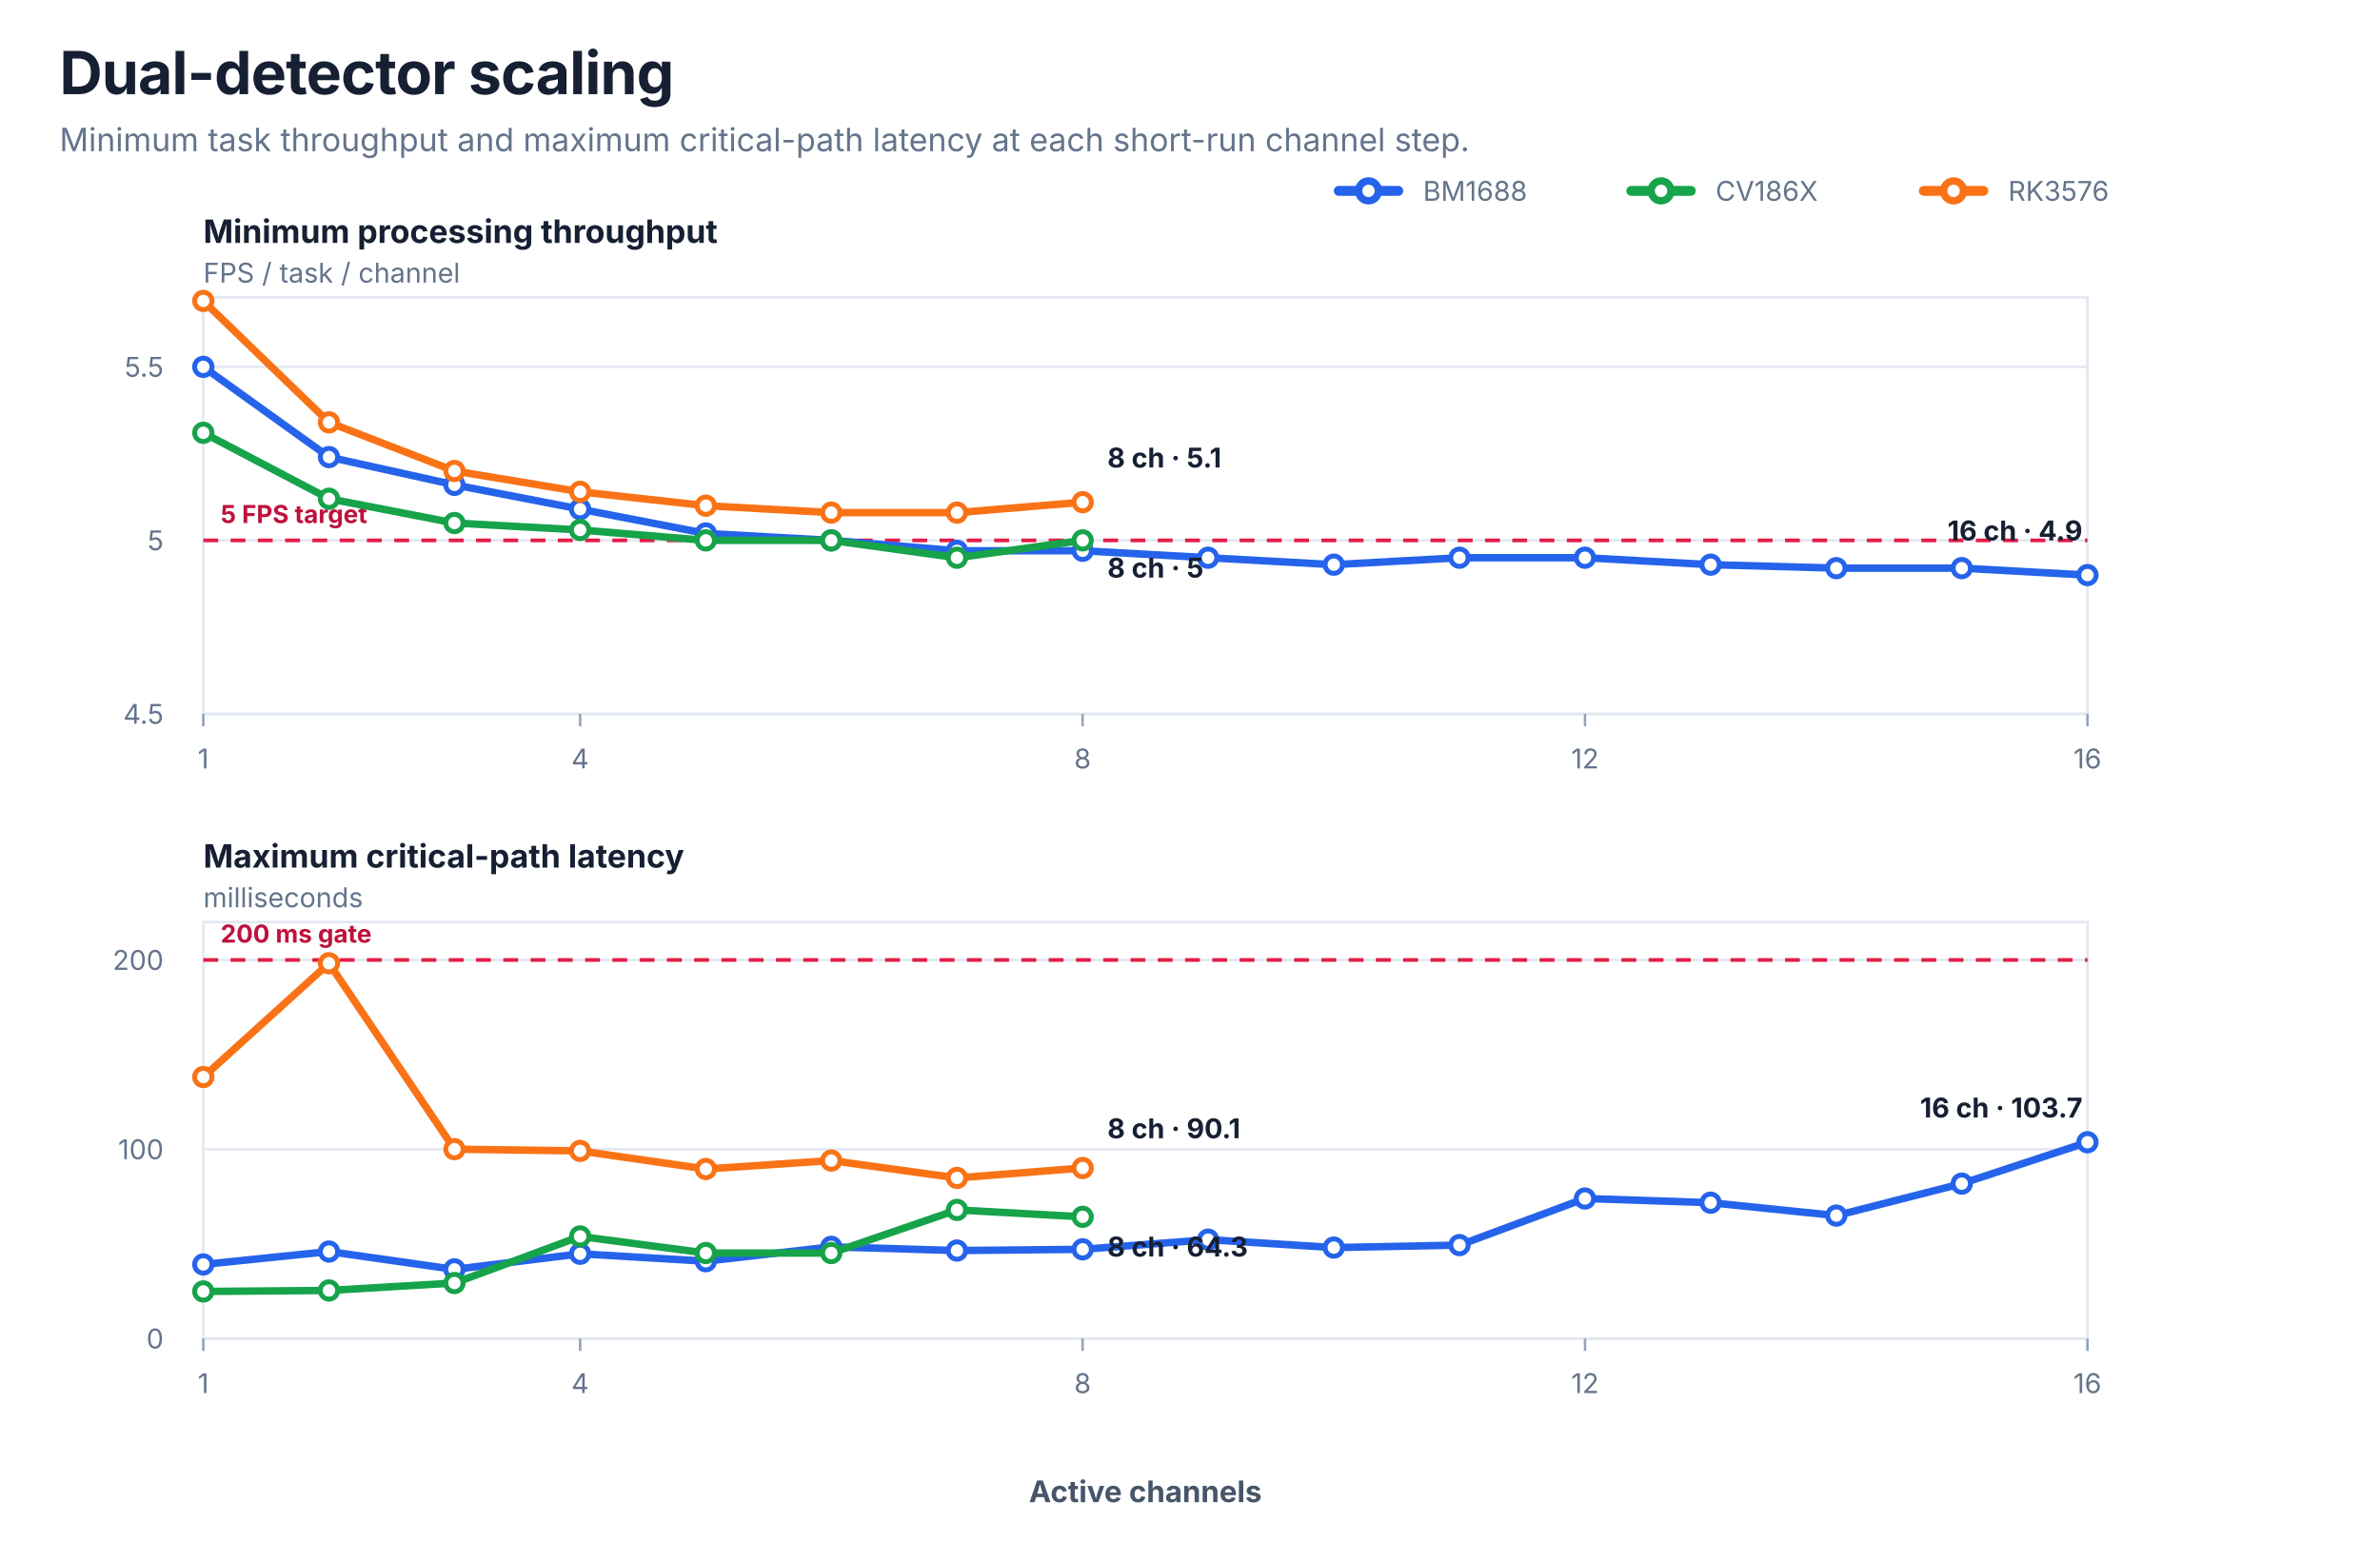
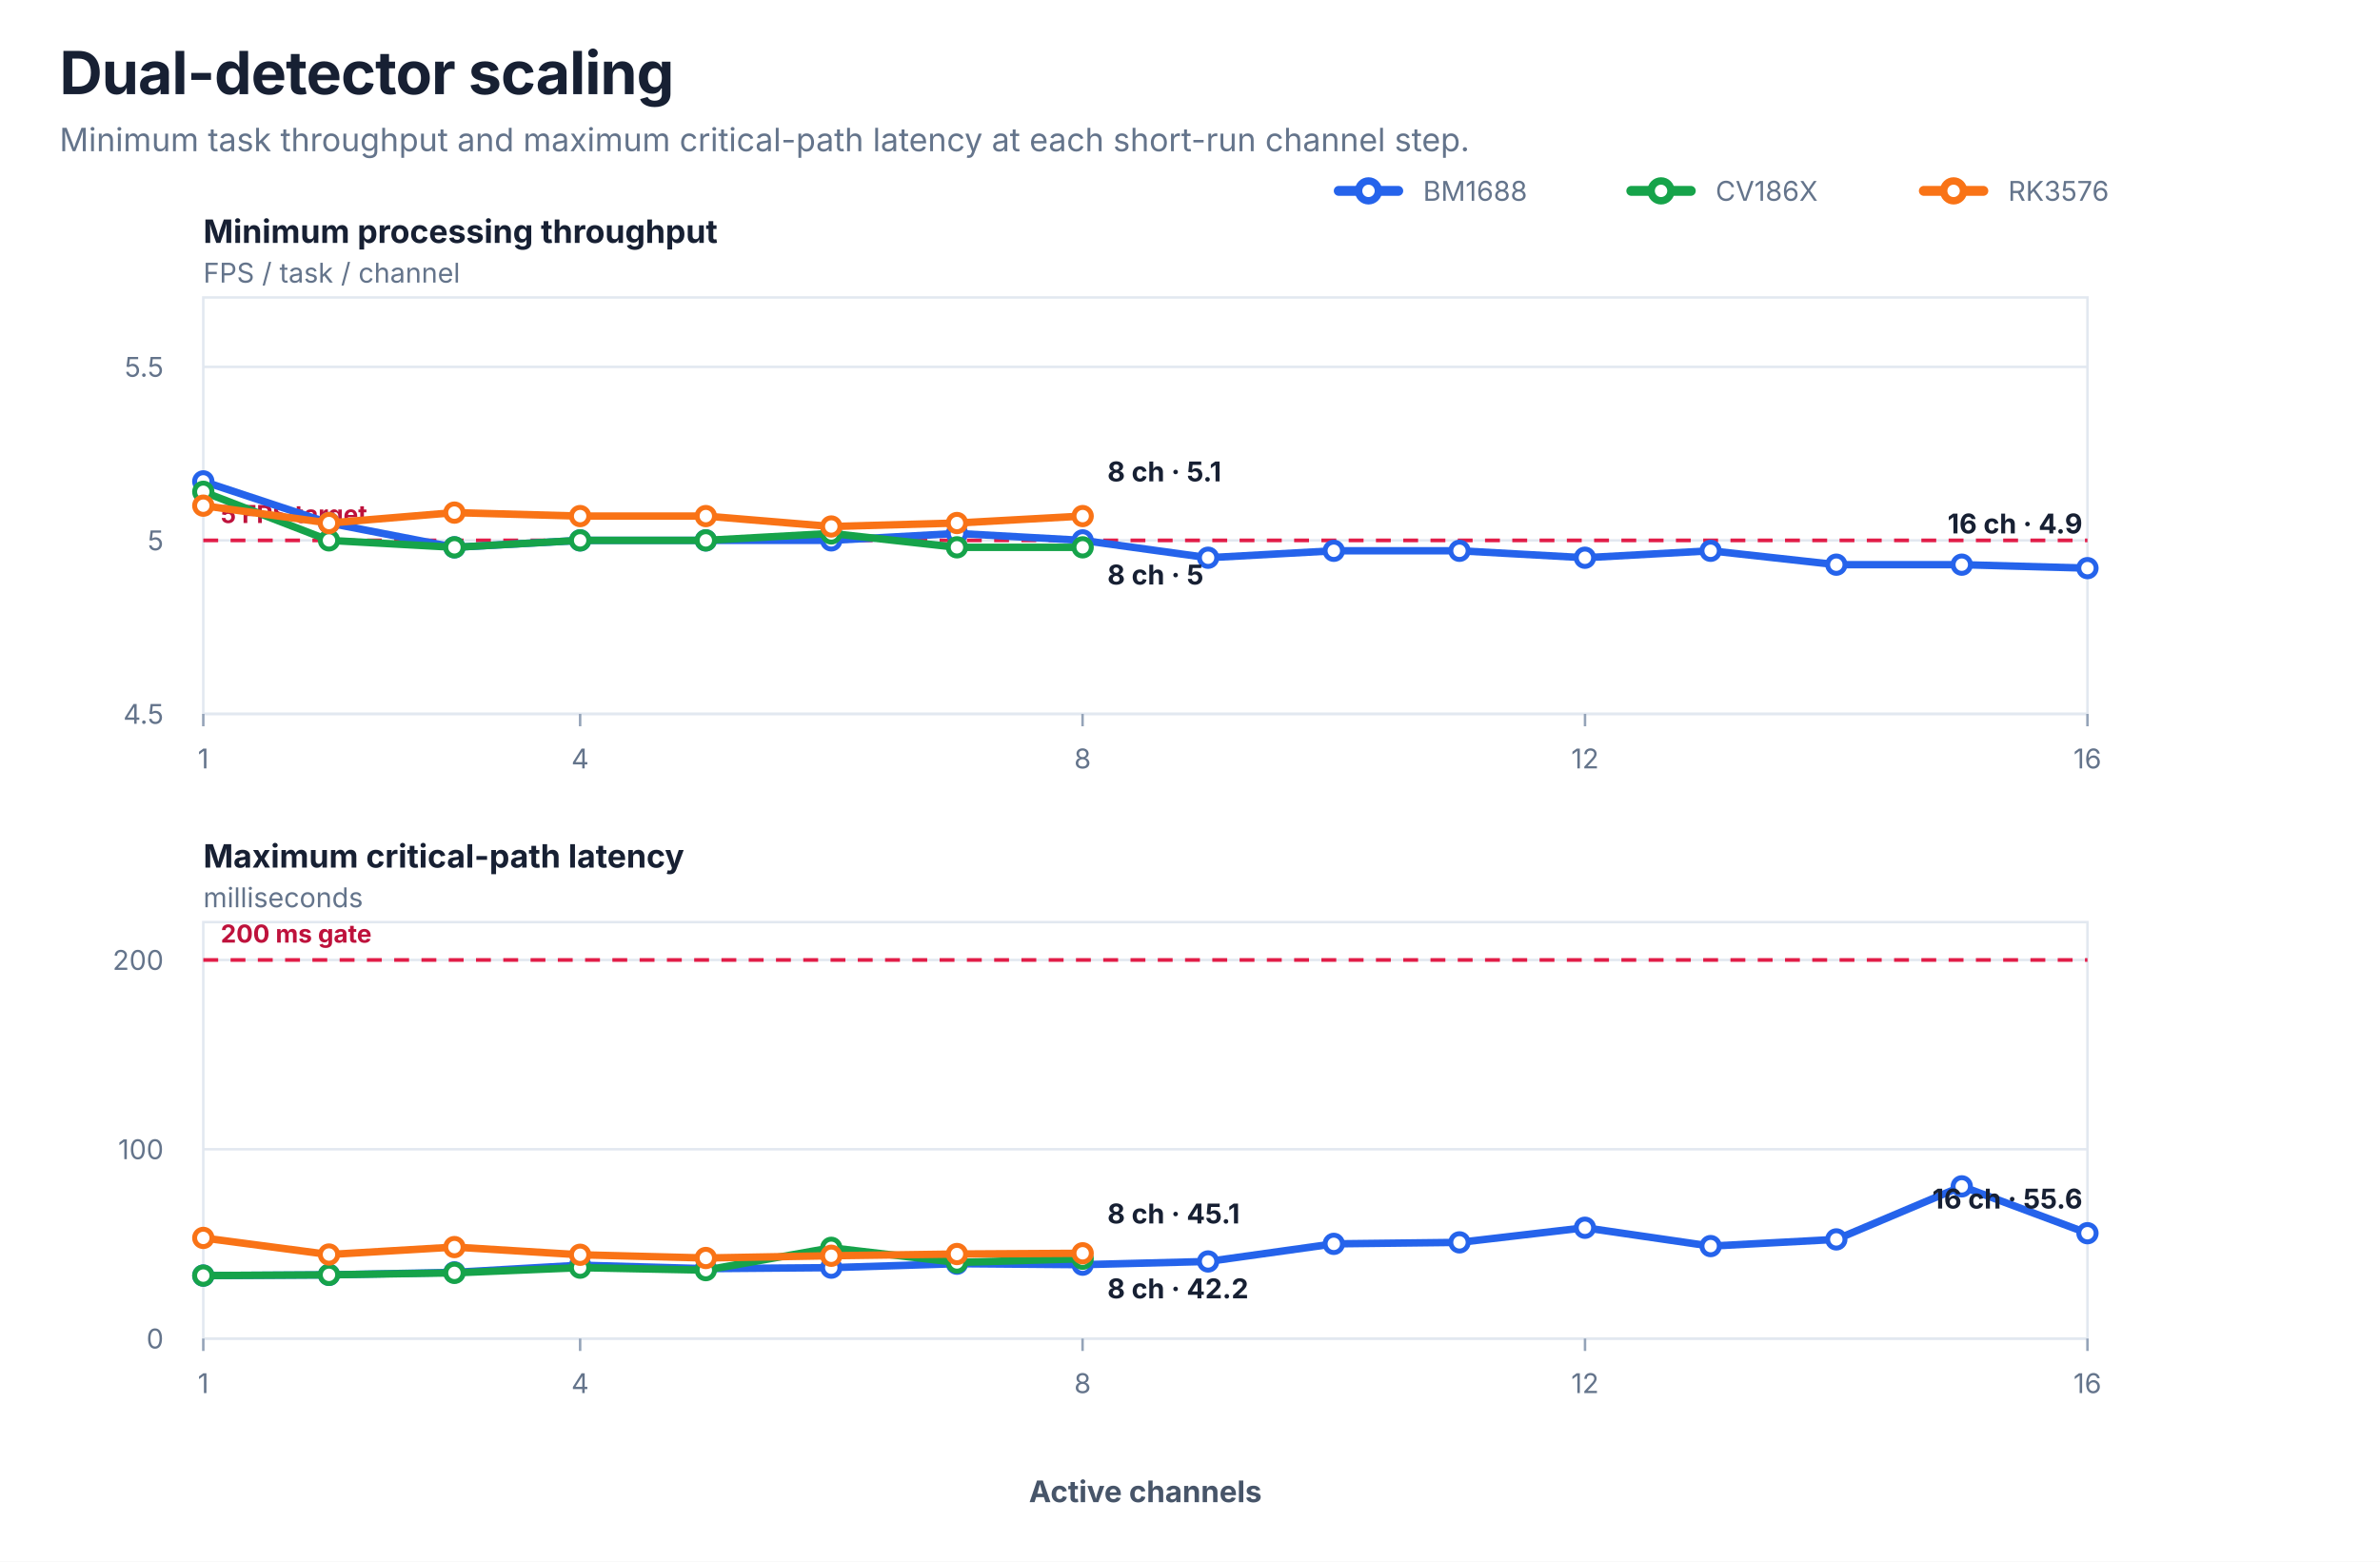
<svg xmlns="http://www.w3.org/2000/svg" width="100%" height="auto" viewBox="0 0 960 630" role="img" aria-labelledby="title desc">
  <style>text{font-family:Inter,"Segoe UI",Arial,sans-serif;fill:#172033;font-variant-numeric:tabular-nums}.title{font-size:24px;font-weight:700;letter-spacing:-.3px}.subtitle{font-size:13px;fill:#64748b}.section{font-size:10px;font-weight:700;letter-spacing:1.2px;fill:#94a3b8}.section-rule{stroke:#e2e8f0}.label,.value{font-size:13px}.platform{font-size:15px;font-weight:700}.platform-note,.panel-unit{font-size:11px;fill:#64748b}.head,.panel-title{font-size:13px;font-weight:700}.cell{font-size:13px;font-weight:700;fill:#0f172a}.legend,.tick{font-size:11px;fill:#64748b}.end-label{font-size:11px;font-weight:700}.track{fill:#eef2f7}.frame{fill:#fff;stroke:#e2e8f0}.grid{stroke:#e2e8f0;stroke-width:1}.axis{stroke:#94a3b8}.target{stroke:#e11d48;stroke-width:1.5;stroke-dasharray:6 5}.target-label{font-size:10px;font-weight:700;fill:#be123c}.axis-title{font-size:12px;font-weight:700;fill:#475569}</style>
  <rect width="100%" height="100%" fill="#fff" />
  <text x="24" y="38" class="title">Dual-detector scaling</text>
  <text x="24" y="61" class="subtitle">Minimum task throughput and maximum critical-path latency at each short-run channel step.</text>
  <g transform="translate(540 77)">
    <line x1="0" y1="0" x2="24" y2="0" stroke="#2563eb" stroke-width="4" stroke-linecap="round" />
    <circle cx="12" cy="0" r="4" fill="#fff" stroke="#2563eb" stroke-width="3" />
    <text x="34" y="4" class="legend">BM1688</text>
  </g>
  <g transform="translate(658 77)">
    <line x1="0" y1="0" x2="24" y2="0" stroke="#16a34a" stroke-width="4" stroke-linecap="round" />
    <circle cx="12" cy="0" r="4" fill="#fff" stroke="#16a34a" stroke-width="3" />
    <text x="34" y="4" class="legend">CV186X</text>
  </g>
  <g transform="translate(776 77)">
    <line x1="0" y1="0" x2="24" y2="0" stroke="#f97316" stroke-width="4" stroke-linecap="round" />
    <circle cx="12" cy="0" r="4" fill="#fff" stroke="#f97316" stroke-width="3" />
    <text x="34" y="4" class="legend">RK3576</text>
  </g>
  <text x="82" y="98" class="panel-title">Minimum processing throughput</text>
  <text x="82" y="114" class="panel-unit">FPS / task / channel</text>
  <rect x="82" y="120" width="760" height="168" class="frame" />
  <line x1="82" y1="288" x2="842" y2="288" class="grid" />
  <text x="66" y="292" text-anchor="end" class="tick">4.5</text>
  <line x1="82" y1="218" x2="842" y2="218" class="grid" />
  <text x="66" y="222" text-anchor="end" class="tick">5</text>
  <line x1="82" y1="148" x2="842" y2="148" class="grid" />
  <text x="66" y="152" text-anchor="end" class="tick">5.5</text>
  <line x1="82" y1="288" x2="82" y2="293" class="axis" />
  <text x="82" y="310" text-anchor="middle" class="tick">1</text>
  <line x1="234" y1="288" x2="234" y2="293" class="axis" />
  <text x="234" y="310" text-anchor="middle" class="tick">4</text>
  <line x1="436.667" y1="288" x2="436.667" y2="293" class="axis" />
  <text x="436.667" y="310" text-anchor="middle" class="tick">8</text>
  <line x1="639.333" y1="288" x2="639.333" y2="293" class="axis" />
  <text x="639.333" y="310" text-anchor="middle" class="tick">12</text>
  <line x1="842" y1="288" x2="842" y2="293" class="axis" />
  <text x="842" y="310" text-anchor="middle" class="tick">16</text>
  <line x1="82" y1="218" x2="842" y2="218" class="target" />
  <text x="89" y="211" text-anchor="start" class="target-label">5 FPS target</text>
-   <polyline points="82.0,148.0 132.7,184.4 183.3,195.6 234.0,205.4 284.7,215.2 335.3,218.0 386.0,222.2 436.7,222.2 487.3,225.0 538.0,227.8 588.7,225.0 639.3,225.0 690.0,227.8 740.7,229.2 791.3,229.2 842.0,232.0" fill="none" stroke="#2563eb" stroke-width="3" stroke-linejoin="round" stroke-linecap="round" />
-   <circle cx="82.0" cy="148.0" r="3.5" fill="#fff" stroke="#2563eb" stroke-width="2" />
-   <circle cx="132.7" cy="184.4" r="3.5" fill="#fff" stroke="#2563eb" stroke-width="2" />
-   <circle cx="183.3" cy="195.6" r="3.5" fill="#fff" stroke="#2563eb" stroke-width="2" />
-   <circle cx="234.0" cy="205.4" r="3.5" fill="#fff" stroke="#2563eb" stroke-width="2" />
-   <circle cx="284.7" cy="215.2" r="3.5" fill="#fff" stroke="#2563eb" stroke-width="2" />
+   <polyline points="82.0,194.2 132.7,211.0 183.3,220.8 234.0,218.0 284.7,218.0 335.3,218.0 386.0,215.2 436.7,218.0 487.3,225.0 538.0,222.2 588.7,222.2 639.3,225.0 690.0,222.2 740.7,227.8 791.3,227.8 842.0,229.2" fill="none" stroke="#2563eb" stroke-width="3" stroke-linejoin="round" stroke-linecap="round" />
+   <circle cx="82.0" cy="194.2" r="3.5" fill="#fff" stroke="#2563eb" stroke-width="2" />
+   <circle cx="132.7" cy="211.0" r="3.5" fill="#fff" stroke="#2563eb" stroke-width="2" />
+   <circle cx="183.3" cy="220.8" r="3.5" fill="#fff" stroke="#2563eb" stroke-width="2" />
+   <circle cx="234.0" cy="218.0" r="3.5" fill="#fff" stroke="#2563eb" stroke-width="2" />
+   <circle cx="284.7" cy="218.0" r="3.5" fill="#fff" stroke="#2563eb" stroke-width="2" />
  <circle cx="335.3" cy="218.0" r="3.5" fill="#fff" stroke="#2563eb" stroke-width="2" />
-   <circle cx="386.0" cy="222.2" r="3.5" fill="#fff" stroke="#2563eb" stroke-width="2" />
-   <circle cx="436.7" cy="222.2" r="3.5" fill="#fff" stroke="#2563eb" stroke-width="2" />
+   <circle cx="386.0" cy="215.2" r="3.5" fill="#fff" stroke="#2563eb" stroke-width="2" />
+   <circle cx="436.7" cy="218.0" r="3.5" fill="#fff" stroke="#2563eb" stroke-width="2" />
  <circle cx="487.3" cy="225.0" r="3.5" fill="#fff" stroke="#2563eb" stroke-width="2" />
-   <circle cx="538.0" cy="227.8" r="3.5" fill="#fff" stroke="#2563eb" stroke-width="2" />
-   <circle cx="588.7" cy="225.0" r="3.5" fill="#fff" stroke="#2563eb" stroke-width="2" />
+   <circle cx="538.0" cy="222.2" r="3.5" fill="#fff" stroke="#2563eb" stroke-width="2" />
+   <circle cx="588.7" cy="222.2" r="3.5" fill="#fff" stroke="#2563eb" stroke-width="2" />
  <circle cx="639.3" cy="225.0" r="3.5" fill="#fff" stroke="#2563eb" stroke-width="2" />
-   <circle cx="690.0" cy="227.8" r="3.5" fill="#fff" stroke="#2563eb" stroke-width="2" />
-   <circle cx="740.7" cy="229.2" r="3.5" fill="#fff" stroke="#2563eb" stroke-width="2" />
-   <circle cx="791.3" cy="229.2" r="3.5" fill="#fff" stroke="#2563eb" stroke-width="2" />
-   <circle cx="842.0" cy="232.0" r="3.5" fill="#fff" stroke="#2563eb" stroke-width="2" />
-   <text x="840" y="218" text-anchor="end" class="end-label" fill="#2563eb">16 ch · 4.9</text>
-   <polyline points="82.0,174.6 132.7,201.2 183.3,211.0 234.0,213.8 284.7,218.0 335.3,218.0 386.0,225.0 436.7,218.0" fill="none" stroke="#16a34a" stroke-width="3" stroke-linejoin="round" stroke-linecap="round" />
-   <circle cx="82.0" cy="174.6" r="3.5" fill="#fff" stroke="#16a34a" stroke-width="2" />
-   <circle cx="132.7" cy="201.2" r="3.5" fill="#fff" stroke="#16a34a" stroke-width="2" />
-   <circle cx="183.3" cy="211.0" r="3.5" fill="#fff" stroke="#16a34a" stroke-width="2" />
-   <circle cx="234.0" cy="213.8" r="3.5" fill="#fff" stroke="#16a34a" stroke-width="2" />
+   <circle cx="690.0" cy="222.2" r="3.5" fill="#fff" stroke="#2563eb" stroke-width="2" />
+   <circle cx="740.7" cy="227.8" r="3.5" fill="#fff" stroke="#2563eb" stroke-width="2" />
+   <circle cx="791.3" cy="227.8" r="3.5" fill="#fff" stroke="#2563eb" stroke-width="2" />
+   <circle cx="842.0" cy="229.2" r="3.5" fill="#fff" stroke="#2563eb" stroke-width="2" />
+   <text x="840" y="215.2" text-anchor="end" class="end-label" fill="#2563eb">16 ch · 4.9</text>
+   <polyline points="82.0,198.4 132.7,218.0 183.3,220.8 234.0,218.0 284.7,218.0 335.3,215.2 386.0,220.8 436.7,220.8" fill="none" stroke="#16a34a" stroke-width="3" stroke-linejoin="round" stroke-linecap="round" />
+   <circle cx="82.0" cy="198.4" r="3.5" fill="#fff" stroke="#16a34a" stroke-width="2" />
+   <circle cx="132.7" cy="218.0" r="3.5" fill="#fff" stroke="#16a34a" stroke-width="2" />
+   <circle cx="183.3" cy="220.8" r="3.5" fill="#fff" stroke="#16a34a" stroke-width="2" />
+   <circle cx="234.0" cy="218.0" r="3.5" fill="#fff" stroke="#16a34a" stroke-width="2" />
  <circle cx="284.7" cy="218.0" r="3.5" fill="#fff" stroke="#16a34a" stroke-width="2" />
-   <circle cx="335.3" cy="218.0" r="3.5" fill="#fff" stroke="#16a34a" stroke-width="2" />
-   <circle cx="386.0" cy="225.0" r="3.5" fill="#fff" stroke="#16a34a" stroke-width="2" />
-   <circle cx="436.7" cy="218.0" r="3.5" fill="#fff" stroke="#16a34a" stroke-width="2" />
-   <text x="446.667" y="233" text-anchor="start" class="end-label" fill="#16a34a">8 ch · 5</text>
-   <polyline points="82.0,121.4 132.7,170.4 183.3,190.0 234.0,198.4 284.7,204.0 335.3,206.8 386.0,206.8 436.7,202.6" fill="none" stroke="#f97316" stroke-width="3" stroke-linejoin="round" stroke-linecap="round" />
-   <circle cx="82.0" cy="121.4" r="3.5" fill="#fff" stroke="#f97316" stroke-width="2" />
-   <circle cx="132.7" cy="170.4" r="3.5" fill="#fff" stroke="#f97316" stroke-width="2" />
-   <circle cx="183.3" cy="190.0" r="3.5" fill="#fff" stroke="#f97316" stroke-width="2" />
-   <circle cx="234.0" cy="198.4" r="3.5" fill="#fff" stroke="#f97316" stroke-width="2" />
-   <circle cx="284.7" cy="204.0" r="3.5" fill="#fff" stroke="#f97316" stroke-width="2" />
-   <circle cx="335.3" cy="206.8" r="3.5" fill="#fff" stroke="#f97316" stroke-width="2" />
-   <circle cx="386.0" cy="206.8" r="3.5" fill="#fff" stroke="#f97316" stroke-width="2" />
-   <circle cx="436.7" cy="202.6" r="3.5" fill="#fff" stroke="#f97316" stroke-width="2" />
-   <text x="446.667" y="188.6" text-anchor="start" class="end-label" fill="#f97316">8 ch · 5.1</text>
+   <circle cx="335.3" cy="215.2" r="3.5" fill="#fff" stroke="#16a34a" stroke-width="2" />
+   <circle cx="386.0" cy="220.8" r="3.5" fill="#fff" stroke="#16a34a" stroke-width="2" />
+   <circle cx="436.7" cy="220.8" r="3.5" fill="#fff" stroke="#16a34a" stroke-width="2" />
+   <text x="446.667" y="235.8" text-anchor="start" class="end-label" fill="#16a34a">8 ch · 5</text>
+   <polyline points="82.0,204.0 132.7,211.0 183.3,206.8 234.0,208.2 284.7,208.2 335.3,212.4 386.0,211.0 436.7,208.2" fill="none" stroke="#f97316" stroke-width="3" stroke-linejoin="round" stroke-linecap="round" />
+   <circle cx="82.0" cy="204.0" r="3.5" fill="#fff" stroke="#f97316" stroke-width="2" />
+   <circle cx="132.7" cy="211.0" r="3.5" fill="#fff" stroke="#f97316" stroke-width="2" />
+   <circle cx="183.3" cy="206.8" r="3.5" fill="#fff" stroke="#f97316" stroke-width="2" />
+   <circle cx="234.0" cy="208.2" r="3.5" fill="#fff" stroke="#f97316" stroke-width="2" />
+   <circle cx="284.7" cy="208.2" r="3.5" fill="#fff" stroke="#f97316" stroke-width="2" />
+   <circle cx="335.3" cy="212.4" r="3.5" fill="#fff" stroke="#f97316" stroke-width="2" />
+   <circle cx="386.0" cy="211.0" r="3.5" fill="#fff" stroke="#f97316" stroke-width="2" />
+   <circle cx="436.7" cy="208.2" r="3.5" fill="#fff" stroke="#f97316" stroke-width="2" />
+   <text x="446.667" y="194.2" text-anchor="start" class="end-label" fill="#f97316">8 ch · 5.1</text>
  <text x="82" y="350" class="panel-title">Maximum critical-path latency</text>
  <text x="82" y="366" class="panel-unit">milliseconds</text>
  <rect x="82" y="372" width="760" height="168" class="frame" />
  <line x1="82" y1="540" x2="842" y2="540" class="grid" />
  <text x="66" y="544" text-anchor="end" class="tick">0</text>
  <line x1="82" y1="463.636" x2="842" y2="463.636" class="grid" />
  <text x="66" y="467.636" text-anchor="end" class="tick">100</text>
  <line x1="82" y1="387.273" x2="842" y2="387.273" class="grid" />
  <text x="66" y="391.273" text-anchor="end" class="tick">200</text>
  <line x1="82" y1="540" x2="82" y2="545" class="axis" />
  <text x="82" y="562" text-anchor="middle" class="tick">1</text>
  <line x1="234" y1="540" x2="234" y2="545" class="axis" />
  <text x="234" y="562" text-anchor="middle" class="tick">4</text>
  <line x1="436.667" y1="540" x2="436.667" y2="545" class="axis" />
  <text x="436.667" y="562" text-anchor="middle" class="tick">8</text>
  <line x1="639.333" y1="540" x2="639.333" y2="545" class="axis" />
  <text x="639.333" y="562" text-anchor="middle" class="tick">12</text>
  <line x1="842" y1="540" x2="842" y2="545" class="axis" />
  <text x="842" y="562" text-anchor="middle" class="tick">16</text>
  <line x1="82" y1="387.273" x2="842" y2="387.273" class="target" />
  <text x="89" y="380.273" text-anchor="start" class="target-label">200 ms gate</text>
-   <polyline points="82.0,510.1 132.7,504.9 183.3,512.1 234.0,505.8 284.7,508.8 335.3,503.0 386.0,504.5 436.7,504.0 487.3,500.1 538.0,503.3 588.7,502.3 639.3,483.5 690.0,485.2 740.7,490.4 791.3,477.5 842.0,460.8" fill="none" stroke="#2563eb" stroke-width="3" stroke-linejoin="round" stroke-linecap="round" />
-   <circle cx="82.0" cy="510.1" r="3.5" fill="#fff" stroke="#2563eb" stroke-width="2" />
-   <circle cx="132.7" cy="504.9" r="3.5" fill="#fff" stroke="#2563eb" stroke-width="2" />
-   <circle cx="183.3" cy="512.1" r="3.5" fill="#fff" stroke="#2563eb" stroke-width="2" />
-   <circle cx="234.0" cy="505.8" r="3.5" fill="#fff" stroke="#2563eb" stroke-width="2" />
-   <circle cx="284.7" cy="508.8" r="3.5" fill="#fff" stroke="#2563eb" stroke-width="2" />
-   <circle cx="335.3" cy="503.0" r="3.5" fill="#fff" stroke="#2563eb" stroke-width="2" />
-   <circle cx="386.0" cy="504.5" r="3.5" fill="#fff" stroke="#2563eb" stroke-width="2" />
-   <circle cx="436.7" cy="504.0" r="3.5" fill="#fff" stroke="#2563eb" stroke-width="2" />
-   <circle cx="487.3" cy="500.1" r="3.5" fill="#fff" stroke="#2563eb" stroke-width="2" />
-   <circle cx="538.0" cy="503.3" r="3.5" fill="#fff" stroke="#2563eb" stroke-width="2" />
-   <circle cx="588.7" cy="502.3" r="3.5" fill="#fff" stroke="#2563eb" stroke-width="2" />
-   <circle cx="639.3" cy="483.5" r="3.5" fill="#fff" stroke="#2563eb" stroke-width="2" />
-   <circle cx="690.0" cy="485.2" r="3.5" fill="#fff" stroke="#2563eb" stroke-width="2" />
-   <circle cx="740.7" cy="490.4" r="3.5" fill="#fff" stroke="#2563eb" stroke-width="2" />
-   <circle cx="791.3" cy="477.5" r="3.5" fill="#fff" stroke="#2563eb" stroke-width="2" />
-   <circle cx="842.0" cy="460.8" r="3.5" fill="#fff" stroke="#2563eb" stroke-width="2" />
-   <text x="840" y="450.811" text-anchor="end" class="end-label" fill="#2563eb">16 ch · 103.7</text>
-   <polyline points="82.0,521.0 132.7,520.6 183.3,517.6 234.0,498.8 284.7,505.5 335.3,505.5 386.0,488.1 436.7,490.9" fill="none" stroke="#16a34a" stroke-width="3" stroke-linejoin="round" stroke-linecap="round" />
-   <circle cx="82.0" cy="521.0" r="3.5" fill="#fff" stroke="#16a34a" stroke-width="2" />
-   <circle cx="132.7" cy="520.6" r="3.5" fill="#fff" stroke="#16a34a" stroke-width="2" />
-   <circle cx="183.3" cy="517.6" r="3.5" fill="#fff" stroke="#16a34a" stroke-width="2" />
-   <circle cx="234.0" cy="498.8" r="3.5" fill="#fff" stroke="#16a34a" stroke-width="2" />
-   <circle cx="284.7" cy="505.5" r="3.5" fill="#fff" stroke="#16a34a" stroke-width="2" />
-   <circle cx="335.3" cy="505.5" r="3.5" fill="#fff" stroke="#16a34a" stroke-width="2" />
-   <circle cx="386.0" cy="488.1" r="3.5" fill="#fff" stroke="#16a34a" stroke-width="2" />
-   <circle cx="436.7" cy="490.9" r="3.5" fill="#fff" stroke="#16a34a" stroke-width="2" />
-   <text x="446.667" y="506.898" text-anchor="start" class="end-label" fill="#16a34a">8 ch · 64.3</text>
-   <polyline points="82.0,434.5 132.7,388.6 183.3,463.6 234.0,464.3 284.7,471.6 335.3,468.2 386.0,475.2 436.7,471.2" fill="none" stroke="#f97316" stroke-width="3" stroke-linejoin="round" stroke-linecap="round" />
-   <circle cx="82.0" cy="434.5" r="3.5" fill="#fff" stroke="#f97316" stroke-width="2" />
-   <circle cx="132.7" cy="388.6" r="3.5" fill="#fff" stroke="#f97316" stroke-width="2" />
-   <circle cx="183.3" cy="463.6" r="3.5" fill="#fff" stroke="#f97316" stroke-width="2" />
-   <circle cx="234.0" cy="464.3" r="3.5" fill="#fff" stroke="#f97316" stroke-width="2" />
-   <circle cx="284.7" cy="471.6" r="3.5" fill="#fff" stroke="#f97316" stroke-width="2" />
-   <circle cx="335.3" cy="468.2" r="3.5" fill="#fff" stroke="#f97316" stroke-width="2" />
-   <circle cx="386.0" cy="475.2" r="3.5" fill="#fff" stroke="#f97316" stroke-width="2" />
-   <circle cx="436.7" cy="471.2" r="3.5" fill="#fff" stroke="#f97316" stroke-width="2" />
-   <text x="446.667" y="459.196" text-anchor="start" class="end-label" fill="#f97316">8 ch · 90.1</text>
+   <polyline points="82.0,514.6 132.7,514.3 183.3,513.3 234.0,510.4 284.7,511.8 335.3,511.4 386.0,509.8 436.7,510.2 487.3,508.9 538.0,501.8 588.7,501.2 639.3,495.3 690.0,502.7 740.7,500.0 791.3,478.6 842.0,497.5" fill="none" stroke="#2563eb" stroke-width="3" stroke-linejoin="round" stroke-linecap="round" />
+   <circle cx="82.0" cy="514.6" r="3.5" fill="#fff" stroke="#2563eb" stroke-width="2" />
+   <circle cx="132.7" cy="514.3" r="3.5" fill="#fff" stroke="#2563eb" stroke-width="2" />
+   <circle cx="183.3" cy="513.3" r="3.5" fill="#fff" stroke="#2563eb" stroke-width="2" />
+   <circle cx="234.0" cy="510.4" r="3.5" fill="#fff" stroke="#2563eb" stroke-width="2" />
+   <circle cx="284.7" cy="511.8" r="3.5" fill="#fff" stroke="#2563eb" stroke-width="2" />
+   <circle cx="335.3" cy="511.4" r="3.5" fill="#fff" stroke="#2563eb" stroke-width="2" />
+   <circle cx="386.0" cy="509.8" r="3.5" fill="#fff" stroke="#2563eb" stroke-width="2" />
+   <circle cx="436.7" cy="510.2" r="3.5" fill="#fff" stroke="#2563eb" stroke-width="2" />
+   <circle cx="487.3" cy="508.9" r="3.5" fill="#fff" stroke="#2563eb" stroke-width="2" />
+   <circle cx="538.0" cy="501.8" r="3.5" fill="#fff" stroke="#2563eb" stroke-width="2" />
+   <circle cx="588.7" cy="501.2" r="3.5" fill="#fff" stroke="#2563eb" stroke-width="2" />
+   <circle cx="639.3" cy="495.3" r="3.5" fill="#fff" stroke="#2563eb" stroke-width="2" />
+   <circle cx="690.0" cy="502.7" r="3.5" fill="#fff" stroke="#2563eb" stroke-width="2" />
+   <circle cx="740.7" cy="500.0" r="3.5" fill="#fff" stroke="#2563eb" stroke-width="2" />
+   <circle cx="791.3" cy="478.6" r="3.5" fill="#fff" stroke="#2563eb" stroke-width="2" />
+   <circle cx="842.0" cy="497.5" r="3.5" fill="#fff" stroke="#2563eb" stroke-width="2" />
+   <text x="840" y="487.542" text-anchor="end" class="end-label" fill="#2563eb">16 ch · 55.6</text>
+   <polyline points="82.0,514.6 132.7,514.3 183.3,513.5 234.0,511.4 284.7,512.4 335.3,503.4 386.0,509.3 436.7,507.8" fill="none" stroke="#16a34a" stroke-width="3" stroke-linejoin="round" stroke-linecap="round" />
+   <circle cx="82.0" cy="514.6" r="3.5" fill="#fff" stroke="#16a34a" stroke-width="2" />
+   <circle cx="132.7" cy="514.3" r="3.5" fill="#fff" stroke="#16a34a" stroke-width="2" />
+   <circle cx="183.3" cy="513.5" r="3.5" fill="#fff" stroke="#16a34a" stroke-width="2" />
+   <circle cx="234.0" cy="511.4" r="3.5" fill="#fff" stroke="#16a34a" stroke-width="2" />
+   <circle cx="284.7" cy="512.4" r="3.5" fill="#fff" stroke="#16a34a" stroke-width="2" />
+   <circle cx="335.3" cy="503.4" r="3.5" fill="#fff" stroke="#16a34a" stroke-width="2" />
+   <circle cx="386.0" cy="509.3" r="3.5" fill="#fff" stroke="#16a34a" stroke-width="2" />
+   <circle cx="436.7" cy="507.8" r="3.5" fill="#fff" stroke="#16a34a" stroke-width="2" />
+   <text x="446.667" y="523.775" text-anchor="start" class="end-label" fill="#16a34a">8 ch · 42.2</text>
+   <polyline points="82.0,499.4 132.7,506.1 183.3,503.1 234.0,506.2 284.7,507.5 335.3,506.6 386.0,505.9 436.7,505.6" fill="none" stroke="#f97316" stroke-width="3" stroke-linejoin="round" stroke-linecap="round" />
+   <circle cx="82.0" cy="499.4" r="3.5" fill="#fff" stroke="#f97316" stroke-width="2" />
+   <circle cx="132.7" cy="506.1" r="3.5" fill="#fff" stroke="#f97316" stroke-width="2" />
+   <circle cx="183.3" cy="503.1" r="3.5" fill="#fff" stroke="#f97316" stroke-width="2" />
+   <circle cx="234.0" cy="506.2" r="3.5" fill="#fff" stroke="#f97316" stroke-width="2" />
+   <circle cx="284.7" cy="507.5" r="3.5" fill="#fff" stroke="#f97316" stroke-width="2" />
+   <circle cx="335.3" cy="506.6" r="3.5" fill="#fff" stroke="#f97316" stroke-width="2" />
+   <circle cx="386.0" cy="505.9" r="3.5" fill="#fff" stroke="#f97316" stroke-width="2" />
+   <circle cx="436.7" cy="505.6" r="3.5" fill="#fff" stroke="#f97316" stroke-width="2" />
+   <text x="446.667" y="493.56" text-anchor="start" class="end-label" fill="#f97316">8 ch · 45.1</text>
  <text x="462" y="606" text-anchor="middle" class="axis-title">Active channels</text>
</svg>
